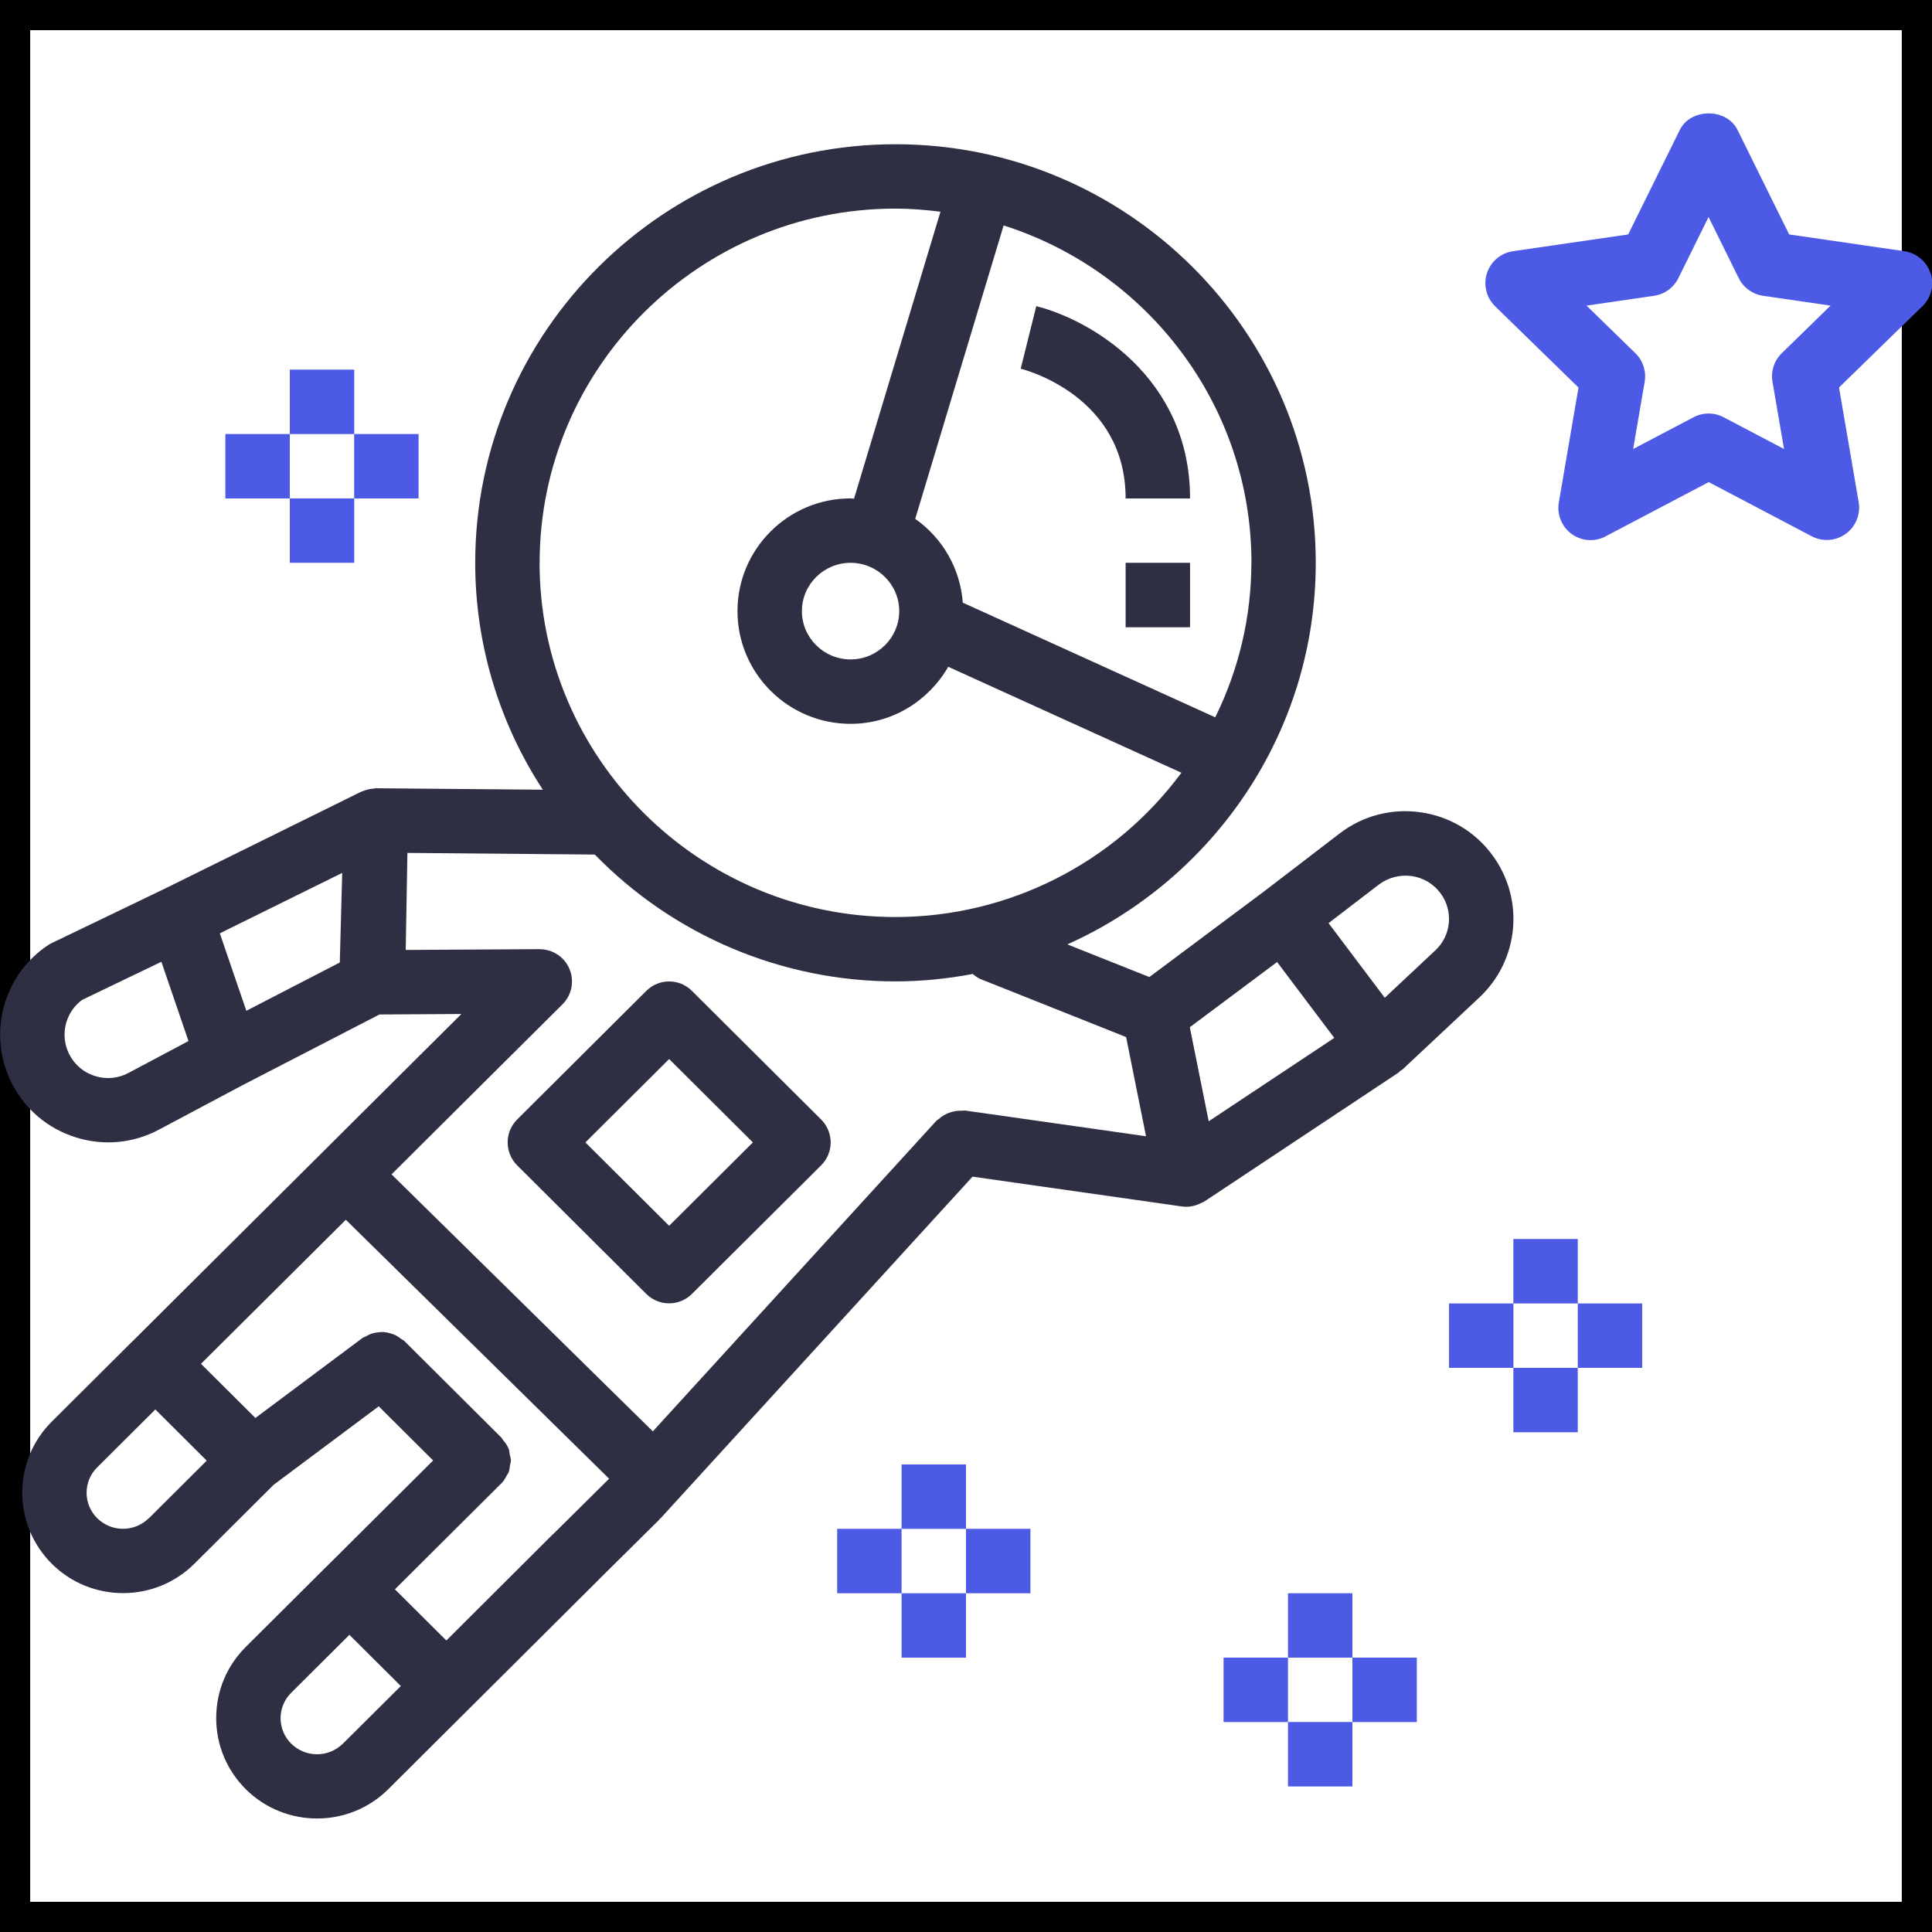
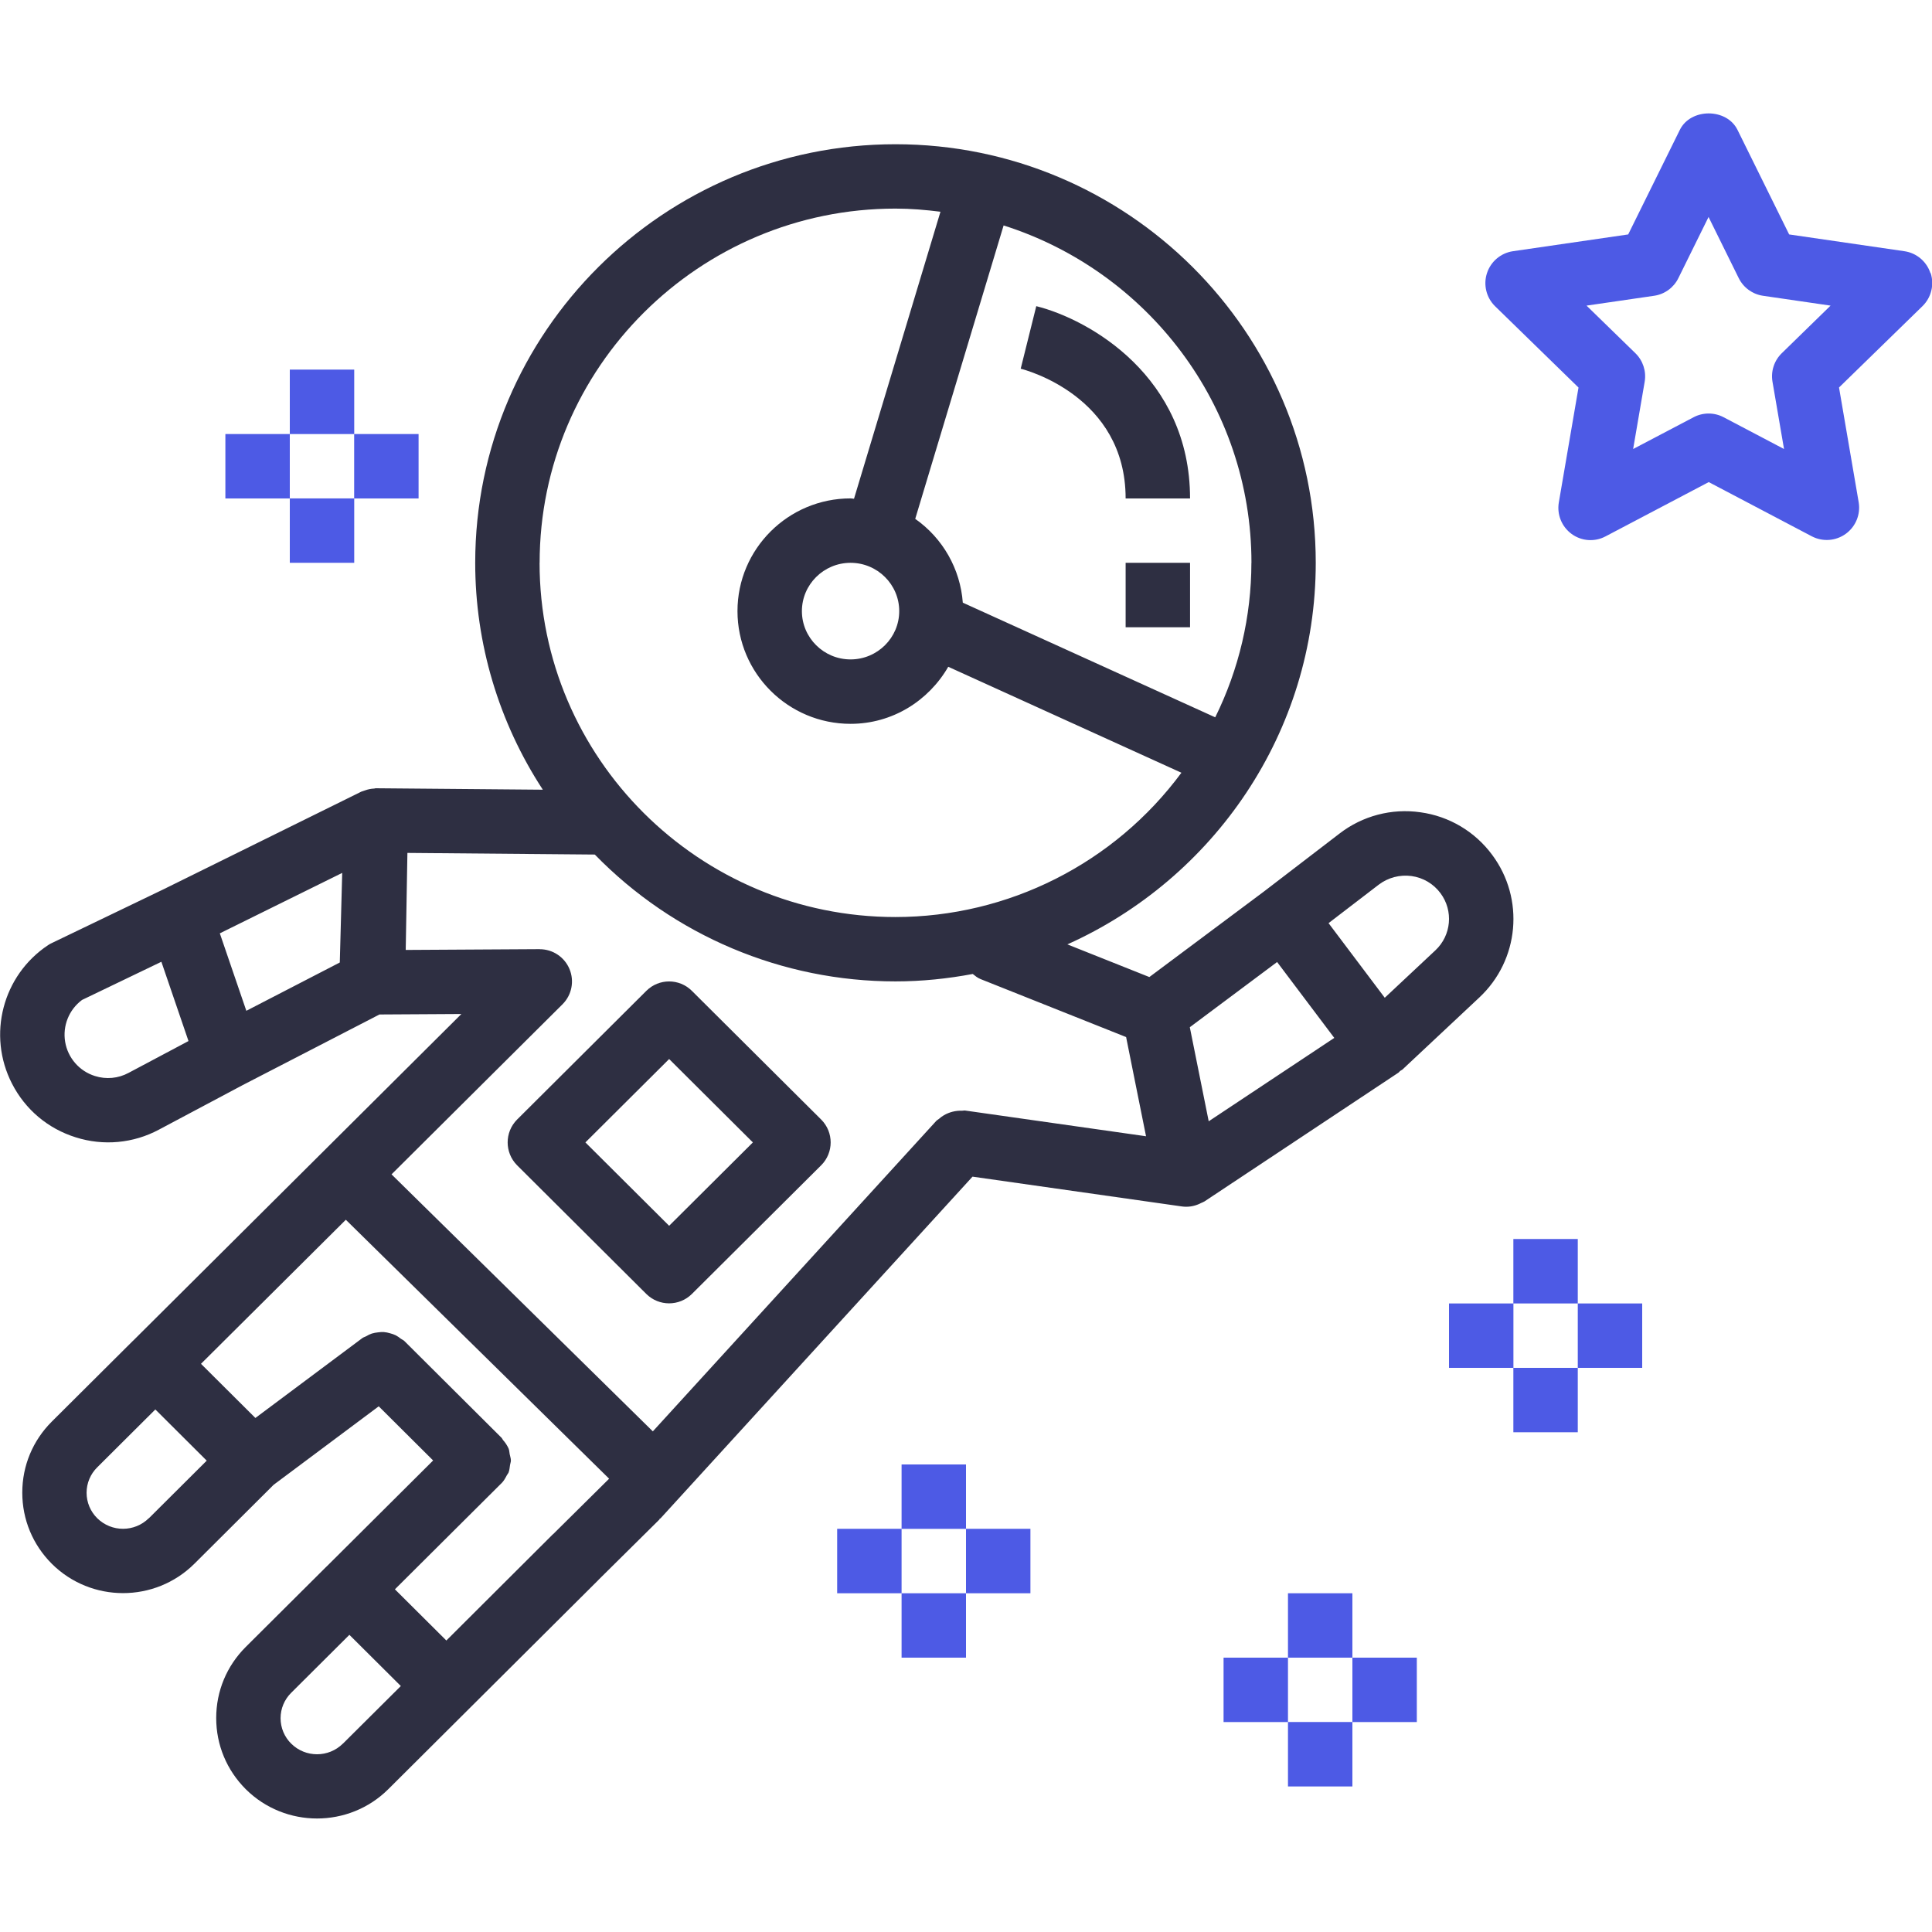
<svg xmlns="http://www.w3.org/2000/svg" width="32" height="32">
-   <path fill="none" stroke="#000" stroke-width=".5" d="M.25.25h31.5v31.5H.25V.25z" />
  <path fill="#4d5ae5" d="M31.974 4.524a.534.534 0 0 0-.43-.363l-1.91-.278-.855-1.731c-.179-.365-.777-.365-.956 0l-.855 1.731-1.91.278a.535.535 0 0 0-.296.91l1.383 1.348-.326 1.903c-.034.2.048.402.212.522a.53.53 0 0 0 .562.04l1.709-.899 1.709.899a.536.536 0 0 0 .775-.563l-.326-1.903 1.383-1.348a.536.536 0 0 0 .135-.547zm-2.463 1.327a.534.534 0 0 0-.153.472l.191 1.114-1-.526a.533.533 0 0 0-.498 0l-1.001.526.191-1.114a.534.534 0 0 0-.153-.472l-.81-.789 1.119-.163a.532.532 0 0 0 .402-.292l.5-1.013.5 1.013a.535.535 0 0 0 .402.292l1.119.163-.809.789zM26.133 20.522h-1.067v1.067h1.067v-1.067zM26.133 22.656h-1.067v1.067h1.067v-1.067zM27.2 21.589h-1.067v1.067H27.2v-1.067zM25.067 21.589H24v1.067h1.067v-1.067zM22.4 26.389h-1.067v1.067H22.4v-1.067zM22.4 28.522h-1.067v1.067H22.4v-1.067zM23.467 27.456H22.4v1.067h1.067v-1.067zM21.333 27.456h-1.067v1.067h1.067v-1.067zM16 24.256h-1.067v1.067H16v-1.067zM16 26.389h-1.067v1.067H16v-1.067zM17.067 25.322H16v1.067h1.067v-1.067zM14.933 25.322h-1.067v1.067h1.067v-1.067zM5.867 6.122H4.8v1.067h1.067V6.122zM5.867 8.255H4.8v1.067h1.067V8.255z" />
  <path fill="#4d5ae5" d="M6.933 7.189H5.866v1.067h1.067V7.189zM4.8 7.189H3.733v1.067H4.8V7.189z" />
  <path fill="#2e2f42" d="M24.715 14.159a1.775 1.775 0 0 0-1.188-.705 1.778 1.778 0 0 0-1.34.352l-1.252.96-1.898 1.417-1.358-.541c2.421-1.086 4.114-3.508 4.114-6.32 0-3.823-3.123-6.933-6.961-6.933s-6.961 3.11-6.961 6.933a6.86 6.86 0 0 0 1.12 3.758l-2.764-.024h-.005c-.009 0-.015.004-.023.005a.515.515 0 0 0-.155.031l-.038.013c-.006.003-.013.003-.019.006l-3.233 1.596-.001.001-1.893.911a.397.397 0 0 0-.063.035 1.779 1.779 0 0 0-.598 2.295c.22.429.595.745 1.056.889a1.776 1.776 0 0 0 1.378-.128l1.388-.738 2.264-1.169 1.357-.008L2.2 22.211l-.002.001-1.339 1.333c-.316.315-.49.732-.49 1.178s.174.863.49 1.179c.325.323.752.485 1.179.485s.854-.162 1.18-.485l1.314-1.309 1.741-1.3.901.897-1.762 1.754-.002.001-1.339 1.333c-.316.315-.49.732-.49 1.178s.174.863.49 1.179c.325.323.753.485 1.18.485s.855-.162 1.18-.485l3.482-3.467.001-.002 1.01-1-.004-.004c.006-.006.015-.009.022-.015l5.166-5.658 3.471.494a.52.52 0 0 0 .262-.033c.018-.006.033-.015.05-.023.019-.01.039-.015.058-.027l3.213-2.133c.012-.008.018-.021.029-.029.013-.01.029-.014.041-.026l1.271-1.191c.662-.62.753-1.635.212-2.362zM2.13 17.77a.714.714 0 0 1-.558.052.717.717 0 0 1-.213-1.26l1.314-.632.449 1.313-.992.527zm3.498-1.828-1.548.8-.439-1.283 2.027-1.001-.04 1.484zm15.099-6.62a5.79 5.79 0 0 1-.599 2.559l-4.181-1.899a1.863 1.863 0 0 0-.788-1.388l1.464-4.86c2.378.756 4.105 2.974 4.105 5.588zm-11.789 0c0-3.235 2.644-5.867 5.894-5.867.253 0 .5.021.745.052l-1.432 4.754c-.019-.001-.037-.006-.057-.006-1.033 0-1.873.837-1.873 1.867s.84 1.867 1.873 1.867c.694 0 1.294-.383 1.618-.945l3.862 1.755a5.894 5.894 0 0 1-4.737 2.39c-3.25 0-5.894-2.632-5.894-5.867zm5.956.8c0 .441-.362.8-.806.8s-.806-.359-.806-.8c0-.441.362-.8.806-.8s.806.359.806.8zM2.465 25.146a.608.608 0 0 1-.854.001.592.592 0 0 1 0-.844l.962-.958.851.848-.959.955zm3.214 3.734a.608.608 0 0 1-.855.001.592.592 0 0 1 0-.844l.963-.959.852.848-.96.955zm3.481-3.469-.002.001-1.765 1.76-.852-.848 1.763-1.755.002-.001c.04-.04.065-.088.09-.135.007-.014.02-.026.026-.04.017-.041.019-.085.026-.129.003-.025.014-.047.014-.073 0-.036-.013-.07-.02-.106-.006-.032-.006-.065-.019-.095a.55.55 0 0 0-.091-.138c-.01-.012-.014-.027-.025-.038h-.001l-.001-.002-1.607-1.6c-.017-.017-.039-.024-.058-.038a.507.507 0 0 0-.087-.058.515.515 0 0 0-.093-.033.507.507 0 0 0-.103-.02.5.5 0 0 0-.095.005.53.53 0 0 0-.104.02.477.477 0 0 0-.094.045c-.02.011-.042.015-.061.029L4.23 23.486l-.901-.897 2.399-2.386 4.361 4.289-.928.919zm6.819-7.017c-.015-.002-.03.004-.045.003a.556.556 0 0 0-.3.075.492.492 0 0 0-.083.061c-.013.011-.028.017-.04.029l-4.698 5.146-4.328-4.257 2.833-2.818a.534.534 0 0 0-.379-.911v-.001l-2.219.013.028-1.607 3.104.027a6.947 6.947 0 0 0 4.981 2.101c.437 0 .864-.045 1.279-.123.04.032.079.065.13.085l2.41.96.152.758.178.885-3.003-.427zm4.041.178-.313-1.558 1.446-1.08.947 1.257-2.08 1.381zm3.754-2.831-.838.785-.931-1.236.831-.637a.735.735 0 0 1 .543-.143.718.718 0 0 1 .48.284.713.713 0 0 1-.085.947z" />
  <path fill="#2e2f42" d="m13.602 18.544-2.143-2.133a.534.534 0 0 0-.753 0l-2.142 2.133a.537.537 0 0 0 0 .756l2.142 2.133a.536.536 0 0 0 .753 0l2.143-2.133a.535.535 0 0 0 0-.756zm-2.519 1.759-1.387-1.381 1.387-1.381 1.387 1.381-1.387 1.381zM17.164 5.071l-.258 1.036c.071.018 1.738.452 1.738 2.149h1.067c0-2.017-1.666-2.965-2.547-3.185zM19.711 9.322h-1.067v1.067h1.067V9.322z" />
</svg>
